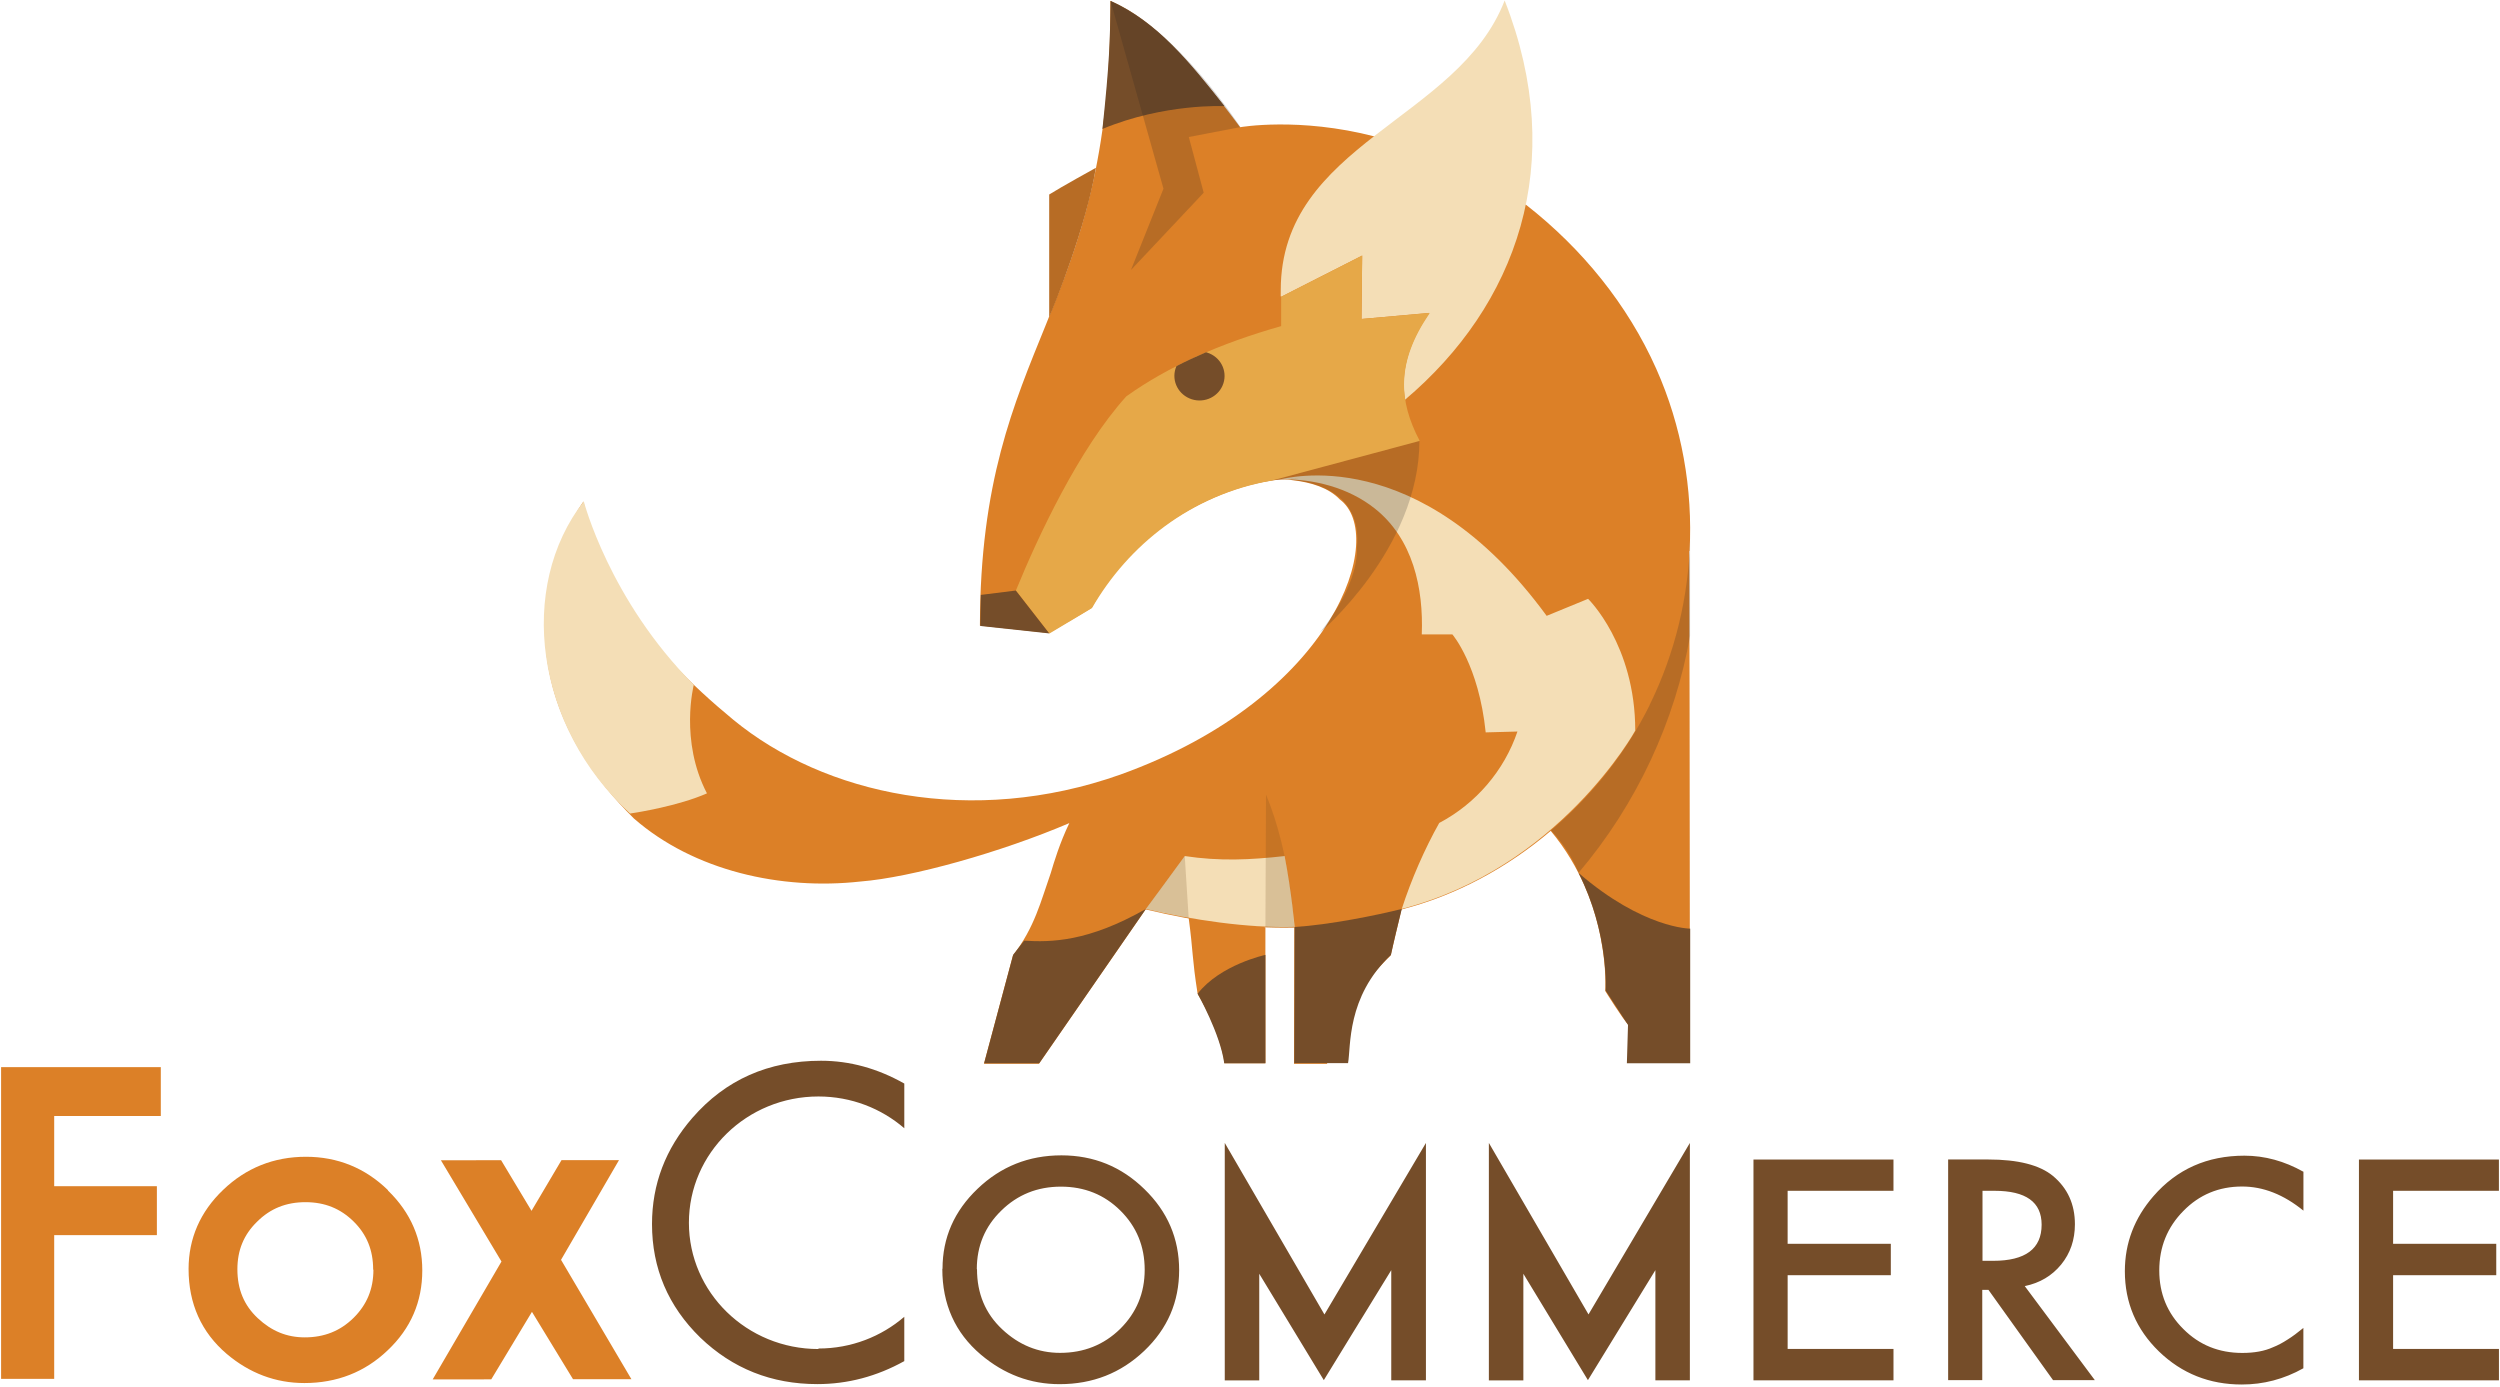
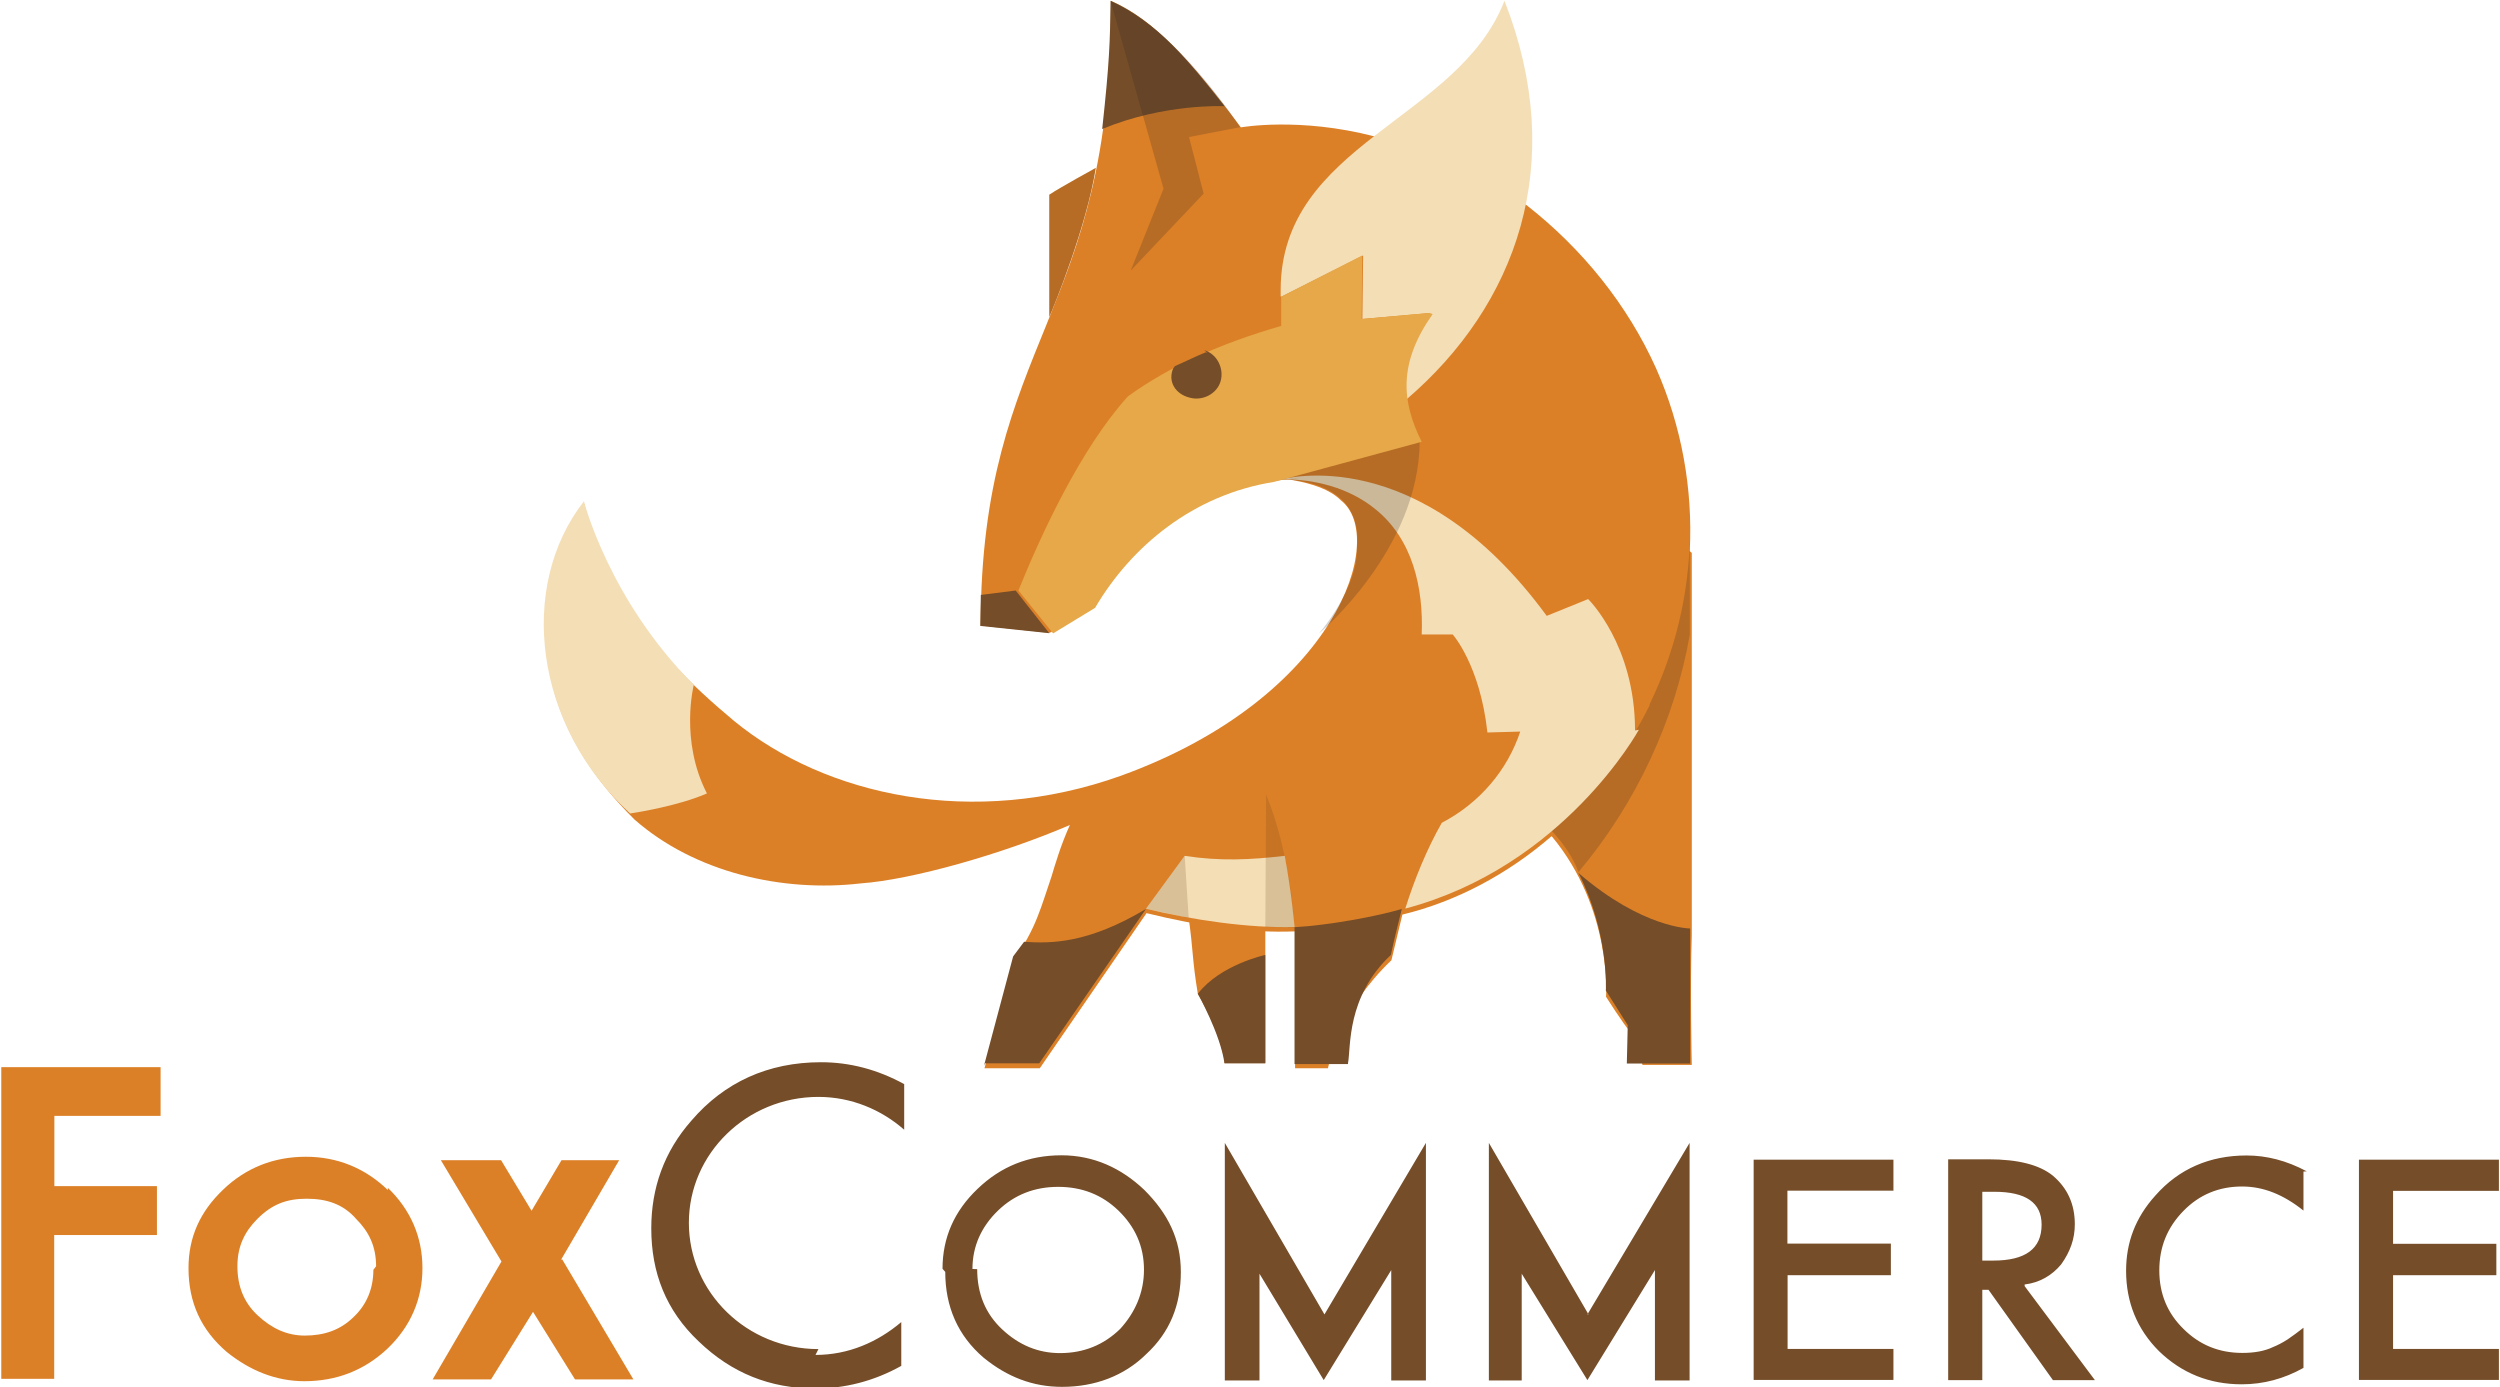
- <svg xmlns="http://www.w3.org/2000/svg" width="137" height="76">
+ <svg xmlns="http://www.w3.org/2000/svg" viewBox="0 0 137 76">
  <g fill="none" fill-rule="evenodd">
-     <path fill="#DC8027" d="M92.59 30.186c.18-3.396-.426-6.83-1.827-9.975-1.57-3.52-4.06-6.58-7.124-8.98l-8.3-3.75c-4.16-1.08-7.38-.51-7.38-.51-2.75-3.69-4.78-5.91-7.11-6.92.1 17.34-7.12 18.51-7.15 34.23l3.78.41s2.2-1.28 2.34-1.38c3.27-6.01 9.87-7.28 10.98-7 1.082.12 2.023.43 2.624 1.06 2.61 1.94-.178 10.82-12.036 15.08-8.12 2.87-16.21 1.1-21.204-3.01-2.39-1.97-4.49-4.09-5.952-6.58-1.787-2.98-2.26-5.37-2.26-5.37s-6.23 8.44 2.764 17.36c3.295 2.88 8.085 3.938 12.41 3.457 2.8-.22 7.73-1.61 11.454-3.202-.525 1.09-.838 2.136-1.015 2.73-.54 1.53-.883 2.99-2.074 4.52l-1.59 5.94h3.014l5.845-8.46c2.854.68 5.504 1.057 8.15.994 0 1.854-.017 7.46-.018 7.47h1.81c.162-.64.74-3.287 3.486-5.94l.594-2.52c2.98-.76 5.8-2.286 8.19-4.317l-.01.01c3.335 4 2.986 8.773 2.986 8.773s.966 1.557 1.276 1.86c.31.605.466 1.21.634 1.843l2.725-.028s-.17-4.33 0-7.07c0-8.12-.02-16.945-.03-20.702z" />
-     <path fill="#221F1F" d="M90.4 38.64c-1.273 2.586-3.144 4.942-5.392 6.853l-.006.016c.733.8 1.196 1.57 1.503 2.32 3.197-3.76 5.298-8.34 6.11-12.98v-5.29c-.076 3.12-.816 6.23-2.215 9.07z" opacity=".2" />
-     <path fill="#754D29" d="M87.988 54.284l1.227 1.882-.062 2.1h3.47V50.89s-2.59-.003-6.118-3.053c1.677 3.304 1.483 6.447 1.483 6.447z" />
-     <path fill="#DC8027" d="M57.497 17.373V10.66c.607-.385 2.556-1.462 2.556-1.462-.516 3.17-2.272 7.548-2.556 8.175z" />
-     <path fill="#221F1F" d="M57.497 17.373V10.66c.607-.385 2.556-1.462 2.556-1.462-.516 3.17-2.272 7.548-2.556 8.175z" opacity=".2" />
-     <path fill="#F4DEB6" d="M82.455.026c-2.52 6.565-12.27 7.823-12.27 15.878l-.002.332.03.024 4.435-2.256-.038 3.476 3.71-.332c-1.21 1.777-1.558 3.295-1.323 4.756 6.086-5.15 8.973-12.907 5.458-21.878zm7.157 40.01c0-4.715-2.585-7.22-2.585-7.22l-2.27.932c-7.025-9.605-14.338-7.507-14.6-7.482 1.832-.035.82-.032 0 0 1.832-.035 3.74.457 5.176 1.596 2.102 1.664 2.68 4.38 2.58 6.903h1.677s1.448 1.68 1.826 5.37c.58-.016 1.16-.03 1.74-.047-.722 2.135-2.272 3.95-4.286 5.01-.793 1.408-1.54 3.117-2.053 4.71 8.655-2.248 12.795-9.772 12.795-9.772z" />
-     <path fill="#221F1F" d="M67.975 26.748c.024-.006.047-.014.07-.022l-.07.022zm4.31 7.962s5.5-4.616 5.5-10.567c-.37-.19-7.765 1.982-9.463 2.485 1.206-.34 2.14-.416 2.5-.328 1.123.125 3.826.647 3.54 3.692.068 2.263-2.076 4.72-2.076 4.72z" opacity=".2" />
-     <path fill="#E6A848" d="M78.32 17.148l-3.71.332.038-3.476-4.44 2.257v1.61c-3.313.94-6.18 2.2-8.487 3.85-2.6 2.88-4.83 7.66-6.05 10.64l1.83 2.36 2.34-1.4c1.98-3.43 5.41-6.21 9.83-6.98l8.13-2.18c-1.16-2.2-1.3-4.3.54-6.99z" />
-     <path fill="#754D29" d="M73.872 58.267c.168-.906-.095-3.63 2.352-5.94.17-.81.357-1.562.593-2.518-1.33.34-4.012.88-5.873.99 0 0-.01 7.38-.016 7.46h2.944zm-19.94 0h3.016l5.848-8.458c-3.173 1.81-5.2 1.83-6.672 1.74l-.6.77-1.592 5.94z" />
-     <path fill="#DC8027" d="M69.345 58.267c-.007-.057 0-7.455 0-7.455l-4.206-.51c.25 1.863.18 2.187.49 4.155 1.24 2.1 1.49 3.673 1.46 3.81h2.24z" />
-     <path fill="#754D29" d="M60.414 7.07c.387-3.66.412-4.776.445-7.02 2.61 1.192 4.29 3.316 6.24 5.767 0 0-3.28-.17-6.69 1.252zM53.75 32.597l-.033 1.706 3.78.408-1.832-2.35-1.916.24zM66.148 19.32c-.02-.007-.038-.01-.057-.016-.56.24-1.1.49-1.62.757-.02.04-.03.09-.05.13-.23.71.17 1.46.89 1.69.72.23 1.5-.16 1.73-.87.23-.7-.16-1.46-.89-1.69zm.95 38.947h2.247v-5.94s-2.475.533-3.716 2.13c0 0 1.24 2.186 1.46 3.81z" />
-     <path fill="#F4DEB6" d="M62.796 49.81c2.495.593 5.578 1.063 8.148.982 0 0-.163-1.935-.548-3.88-1.873.21-3.558.29-5.472 0-.652.9-2.128 2.897-2.128 2.897zm-28.28-5.226c.412-.06 2.665-.42 4.225-1.108-1.51-2.892-.72-5.95-.72-5.95-4.64-4.654-6.03-10.057-6.03-10.057-3.66 4.71-2.68 12.33 2.53 17.11z" />
-     <path fill="#6F451B" d="M69.345 50.812l1.582.017s-.163-3.96-1.55-7.29" opacity=".2" />
-     <path fill="#221F1F" d="M61.98 14.785l1.778-4.445-2.9-10.29c3.56 1.454 7.117 6.915 7.117 6.915l-2.828.543.816 3.053-3.983 4.23z" opacity=".2" />
-     <path fill="#6F451B" d="M64.924 46.913l.215 3.39-2.35-.494 2.13-2.9z" opacity=".2" />
-     <path fill="#DC8027" d="M8.813 61.155H2.97v3.85h5.627v2.68H2.97v7.876H.06V58.48h8.752v2.68z" />
-     <path fill="#754D29" d="M44.85 73.927c-3.92 0-7.098-3.098-7.098-6.92s3.178-6.92 7.098-6.92c1.806 0 3.453.66 4.706 1.742v-2.45c-1.47-.83-2.99-1.25-4.563-1.25-2.883 0-5.233 1.04-7.05 3.13-1.475 1.7-2.213 3.64-2.213 5.82 0 2.42.882 4.5 2.645 6.22 1.77 1.7 3.908 2.55 6.413 2.55 1.664 0 3.254-.42 4.767-1.26v-2.43c-1.252 1.08-2.9 1.74-4.705 1.74zm6.8-4.395c0-1.702.64-3.164 1.92-4.386 1.276-1.222 2.807-1.833 4.596-1.833 1.767 0 3.283.617 4.546 1.85 1.27 1.23 1.905 2.71 1.905 4.44 0 1.738-.638 3.213-1.913 4.424-1.28 1.217-2.824 1.825-4.635 1.825-1.61 0-3.04-.54-4.32-1.62-1.41-1.197-2.11-2.763-2.11-4.7zm1.89.02c0 1.335.46 2.433 1.38 3.293.916.86 1.973 1.292 3.173 1.292 1.3 0 2.4-.44 3.294-1.315.894-.887 1.342-1.966 1.342-3.24 0-1.288-.45-2.368-1.33-3.24-.88-.875-1.97-1.314-3.26-1.314-1.29 0-2.38.44-3.27 1.315-.89.866-1.34 1.936-1.34 3.208zm50.222-4.296h-5.8v2.905h5.655v1.72h-5.654v4.04h5.8v1.72H96.09v-12.1h7.672v1.72zm7.196 5.224l3.84 5.153h-2.29l-3.542-4.95h-.338v4.95h-1.87V63.54h2.19c1.64 0 2.823.3 3.552.9.803.67 1.205 1.552 1.205 2.648 0 .857-.252 1.593-.755 2.21-.504.615-1.168 1.01-1.992 1.18zm-2.33-1.387h.595c1.772 0 2.658-.66 2.658-1.98 0-1.24-.86-1.857-2.58-1.857h-.66v3.837zm17.6-4.907v2.158c-1.083-.882-2.2-1.323-3.36-1.323-1.275 0-2.35.45-3.22 1.34-.88.89-1.32 1.98-1.32 3.26 0 1.27.44 2.34 1.32 3.21.877.88 1.954 1.31 3.23 1.31.656 0 1.216-.1 1.677-.31.257-.1.523-.24.8-.42.275-.17.565-.39.87-.64v2.21c-1.07.6-2.195.89-3.373.89-1.773 0-3.286-.6-4.54-1.81-1.247-1.21-1.87-2.68-1.87-4.4 0-1.54.522-2.91 1.566-4.11 1.284-1.48 2.947-2.22 4.987-2.22 1.114 0 2.19.296 3.23.88zM87.05 72.03l-5.46-9.398v13.013h1.89v-5.843l3.538 5.83 3.697-6.028v6.04h1.89v-13.01L87.05 72.03zm-14.473 0l-5.46-9.398v13.013h1.89v-5.843l3.538 5.83 3.696-6.028v6.04h1.9v-13.01l-5.56 9.396zm64.363-6.774h-5.798v2.905h5.653v1.72h-5.653v4.04h5.8v1.72h-7.672v-12.1h7.67v1.72z" />
-     <path fill="#DC8027" d="M30.73 69.063l3.19-5.486h-3.15l-1.643 2.777-1.666-2.774-3.3.002 3.32 5.55-3.77 6.46 3.21-.003 2.23-3.7 2.25 3.69h3.2l-3.85-6.53zm-9.473-3.846c-1.242-1.21-2.753-1.826-4.492-1.826-1.756 0-3.282.61-4.533 1.81-1.26 1.2-1.898 2.67-1.898 4.34 0 1.9.702 3.47 2.087 4.65 1.25 1.06 2.68 1.6 4.26 1.6 1.78 0 3.32-.6 4.57-1.8 1.26-1.19 1.89-2.66 1.89-4.37 0-1.7-.63-3.17-1.88-4.38zm-.794 4.37c0 1.046-.357 1.91-1.09 2.635-.73.717-1.606 1.066-2.675 1.066-.978 0-1.818-.344-2.572-1.052-.752-.703-1.117-1.58-1.117-2.68 0-1.045.35-1.897 1.08-2.607.72-.72 1.59-1.07 2.65-1.07 1.06 0 1.92.35 2.64 1.06.72.71 1.07 1.57 1.07 2.63z" />
+     <path fill="#DC8027" d="M92.6 30.2c.17-3.4-.44-6.84-1.84-10-1.57-3.5-4.06-6.58-7.12-8.97l-8.3-3.75C71.2 6.4 68 6.98 68 6.98c-2.75-3.7-4.8-5.92-7.12-6.93.1 17.34-7.12 18.5-7.14 34.23l3.78.4s2.2-1.27 2.34-1.37c3.27-6 9.86-7.2 10.98-7 1.08.2 2.03.5 2.63 1.1 2.6 2-.18 10.8-12.04 15.1-8.1 2.9-16.2 1.1-21.2-3-2.4-2-4.5-4.1-5.95-6.6-1.8-3-2.26-5.3-2.26-5.3s-6.24 8.4 2.75 17.3c3.3 2.9 8.1 4 12.4 3.5 2.8-.2 7.74-1.6 11.46-3.2-.5 1.1-.82 2.2-1 2.8-.54 1.56-.88 3-2.08 4.55l-1.6 5.98h3.03l5.85-8.5c2.85.7 5.5 1.1 8.14 1v7.5h1.8c.16-.62.74-3.3 3.48-5.92l.6-2.5c2.98-.72 5.8-2.24 8.18-4.3 3.33 4 2.98 8.8 2.98 8.8s1 1.58 1.3 1.88c.3.6.5 1.2.7 1.86h2.7s-.1-4.36 0-7.1V30.3z" />
+     <path fill="#221F1F" d="M90.4 38.64c-1.27 2.6-3.14 4.94-5.4 6.85.73.8 1.2 1.5 1.5 2.3 3.2-3.8 5.3-8.4 6.1-13v-5.3c-.06 3.1-.8 6.2-2.2 9.1z" opacity=".2" />
+     <path fill="#754D29" d="M88 54.28l1.2 1.9-.05 2.1h3.47v-7.4s-2.6 0-6.12-3.04c1.68 3.3 1.5 6.44 1.5 6.44z" />
+     <path fill="#DC8027" d="M57.5 17.37v-6.7c.6-.4 2.55-1.47 2.55-1.47-.5 3.17-2.27 7.55-2.55 8.17z" />
+     <path fill="#221F1F" d="M57.5 17.37v-6.7c.6-.4 2.55-1.47 2.55-1.47-.5 3.17-2.27 7.55-2.55 8.17z" opacity=".2" />
+     <path fill="#F4DEB6" d="M82.45.03C79.93 6.6 70.18 7.85 70.18 15.9v.34l.03.02L74.7 14l-.04 3.48 3.72-.33c-1.2 1.77-1.56 3.3-1.32 4.75C83.08 16.75 85.96 9 82.44.03zm7.15 40c0-4.7-2.57-7.2-2.57-7.2l-2.27.92c-7.03-9.6-14.34-7.5-14.6-7.48 1.83-.04.82-.04 0 0 1.83-.04 3.74.45 5.17 1.6 2.1 1.66 2.68 4.37 2.58 6.9h1.7s1.5 1.68 1.9 5.37l1.8-.05c-.7 2.1-2.2 3.9-4.3 5-.8 1.4-1.5 3.1-2 4.7 8.7-2.3 12.8-9.8 12.8-9.8z" />
+     <path fill="#221F1F" d="M67.98 26.75l.07-.02c-.05 0-.07.02-.07.02zm4.32 7.95s5.5-4.6 5.5-10.56c-.4-.2-7.78 2-9.48 2.5 1.2-.35 2.14-.43 2.5-.34 1.12.12 3.83.65 3.54 3.7.07 2.25-2.07 4.7-2.07 4.7z" opacity=".2" />
+     <path fill="#E6A848" d="M78.32 17.15l-3.7.33.03-3.48-4.44 2.26v1.6c-3.3.95-6.1 2.2-8.4 3.86-2.6 2.87-4.8 7.66-6 10.64l1.9 2.35 2.3-1.4c2-3.4 5.4-6.2 9.8-6.9l8.1-2.2c-1.1-2.2-1.3-4.3.6-7z" />
+     <path fill="#754D29" d="M73.87 58.27c.17-.9-.1-3.63 2.35-5.94.17-.8.36-1.56.6-2.52-1.33.4-4.02.9-5.88 1v7.5h2.93zm-19.94 0h3.02l5.85-8.46c-3.18 1.9-5.2 1.9-6.68 1.8l-.6.8-1.6 6z" />
+     <path fill="#DC8027" d="M69.34 58.27V50.8l-4.2-.5c.26 1.87.18 2.2.5 4.16 1.23 2.1 1.5 3.67 1.46 3.8h2.24z" />
+     <path fill="#754D29" d="M60.4 7.07c.4-3.66.43-4.78.46-7.02 2.62 1.2 4.3 3.32 6.24 5.77 0 0-3.28-.17-6.7 1.25zM53.75 32.6l-.03 1.7 3.78.4-1.84-2.34-1.9.24zm12.4-13.28c-.02 0-.04 0-.06-.02-.6.24-1.1.5-1.7.76l-.1.13c-.3.7.1 1.4.9 1.6.7.2 1.5-.2 1.7-.9.2-.7-.2-1.5-.9-1.7zm.95 38.95h2.24v-5.94s-2.47.53-3.7 2.13c0 0 1.23 2.18 1.46 3.8z" />
+     <path fill="#F4DEB6" d="M62.8 49.8c2.5.6 5.57 1.07 8.14 1 0 0-.16-1.94-.54-3.9-1.88.22-3.56.3-5.48 0l-2.12 2.9zm-28.28-5.22c.4-.06 2.66-.42 4.22-1.1-1.5-2.9-.72-5.95-.72-5.95C33.37 32.87 32 27.47 32 27.47c-3.67 4.7-2.7 12.33 2.52 17.1z" />
+     <path fill="#6F451B" d="M69.34 50.8l1.6.03s-.18-3.96-1.56-7.3" opacity=".2" />
+     <path fill="#221F1F" d="M61.98 14.78l1.78-4.44-2.9-10.3c3.56 1.46 7.1 6.93 7.1 6.93l-2.8.54.8 3.1-3.98 4.2z" opacity=".2" />
+     <path fill="#6F451B" d="M64.92 46.9l.22 3.4-2.34-.5 2.12-2.9z" opacity=".2" />
+     <path fill="#DC8027" d="M8.8 61.15H2.98V65H8.6v2.68H2.97v7.88H.07V58.48H8.8v2.67z" />
+     <path fill="#754D29" d="M44.85 73.93c-3.92 0-7.1-3.1-7.1-6.92 0-3.8 3.18-6.9 7.1-6.9 1.8 0 3.45.7 4.7 1.8v-2.5c-1.46-.8-2.98-1.2-4.56-1.2-2.9 0-5.3 1.1-7.1 3.2-1.5 1.7-2.2 3.7-2.2 5.9 0 2.43.8 4.5 2.6 6.2 1.8 1.73 3.9 2.58 6.4 2.58 1.6 0 3.2-.4 4.7-1.24v-2.4c-1.3 1.1-2.9 1.8-4.7 1.8zm6.8-4.4c0-1.7.64-3.16 1.92-4.38 1.28-1.23 2.8-1.84 4.6-1.84 1.76 0 3.28.7 4.54 1.9 1.3 1.3 2 2.7 2 4.5s-.6 3.3-1.9 4.5C61.6 75.4 60 76 58.2 76c-1.6 0-3-.54-4.3-1.6-1.4-1.2-2.1-2.78-2.1-4.7zm1.9.02c0 1.34.45 2.44 1.37 3.3.92.86 1.97 1.3 3.17 1.3 1.3 0 2.4-.45 3.3-1.33.8-.88 1.3-1.96 1.3-3.24 0-1.3-.5-2.37-1.4-3.24-.9-.87-2-1.3-3.3-1.3s-2.4.43-3.3 1.3c-.9.87-1.4 1.94-1.4 3.2zm50.2-4.3h-5.8v2.9h5.67v1.73h-5.66v4.04h5.8v1.7H96.1V63.55h7.66v1.72zm7.2 5.23l3.85 5.15h-2.3l-3.53-4.95h-.34v4.95h-1.87v-12.1h2.2c1.63 0 2.8.3 3.54.9.8.68 1.2 1.56 1.2 2.66 0 .8-.25 1.5-.75 2.2-.5.6-1.17 1-2 1.1zm-2.32-1.4h.6c1.77 0 2.65-.65 2.65-1.97 0-1.2-.86-1.8-2.58-1.8h-.67v3.9zm17.6-4.88v2.14c-1.1-.88-2.2-1.32-3.36-1.32-1.28 0-2.35.45-3.22 1.34-.88.9-1.32 1.97-1.32 3.26 0 1.27.44 2.34 1.32 3.2.88.88 1.95 1.32 3.23 1.32.66 0 1.22-.1 1.68-.32.25-.1.52-.24.8-.42.27-.18.56-.4.87-.64v2.2c-1.07.6-2.2.9-3.38.9-1.77 0-3.28-.6-4.54-1.82-1.2-1.2-1.8-2.68-1.8-4.4 0-1.54.5-2.9 1.6-4.12 1.3-1.48 3-2.2 5-2.2 1.1 0 2.2.28 3.3.87zm-39.18 7.83l-5.46-9.4v13.02h1.8V69.8l3.6 5.83 3.7-6.03v6.05h1.9V62.63l-5.6 9.4zm-14.47 0l-5.46-9.4v13.02h1.9V69.8l3.52 5.83 3.7-6.03v6.05h1.9V62.63l-5.56 9.4zm64.36-6.77h-5.8v2.9h5.66v1.72h-5.66v4.04h5.8v1.7h-7.67V63.55h7.67v1.72z" />
+     <path fill="#DC8027" d="M30.73 69.06l3.2-5.48h-3.16l-1.64 2.77-1.67-2.77h-3.3l3.32 5.55-3.77 6.46h3.2l2.3-3.7 2.3 3.7h3.2L30.8 69zm-9.47-3.84c-1.24-1.2-2.76-1.83-4.5-1.83-1.75 0-3.28.6-4.53 1.8-1.26 1.2-1.9 2.6-1.9 4.3 0 1.9.7 3.4 2.1 4.6 1.24 1 2.67 1.6 4.25 1.6 1.77 0 3.3-.6 4.57-1.8 1.25-1.2 1.9-2.7 1.9-4.4 0-1.7-.65-3.2-1.9-4.4zm-.8 4.37c0 1-.35 1.9-1.1 2.6-.72.7-1.6 1-2.66 1-.98 0-1.82-.4-2.57-1.1-.76-.7-1.12-1.6-1.12-2.7s.4-1.9 1.1-2.6c.8-.8 1.6-1.1 2.7-1.1s2 .3 2.7 1.1c.7.7 1.1 1.5 1.1 2.6z" />
  </g>
</svg>
